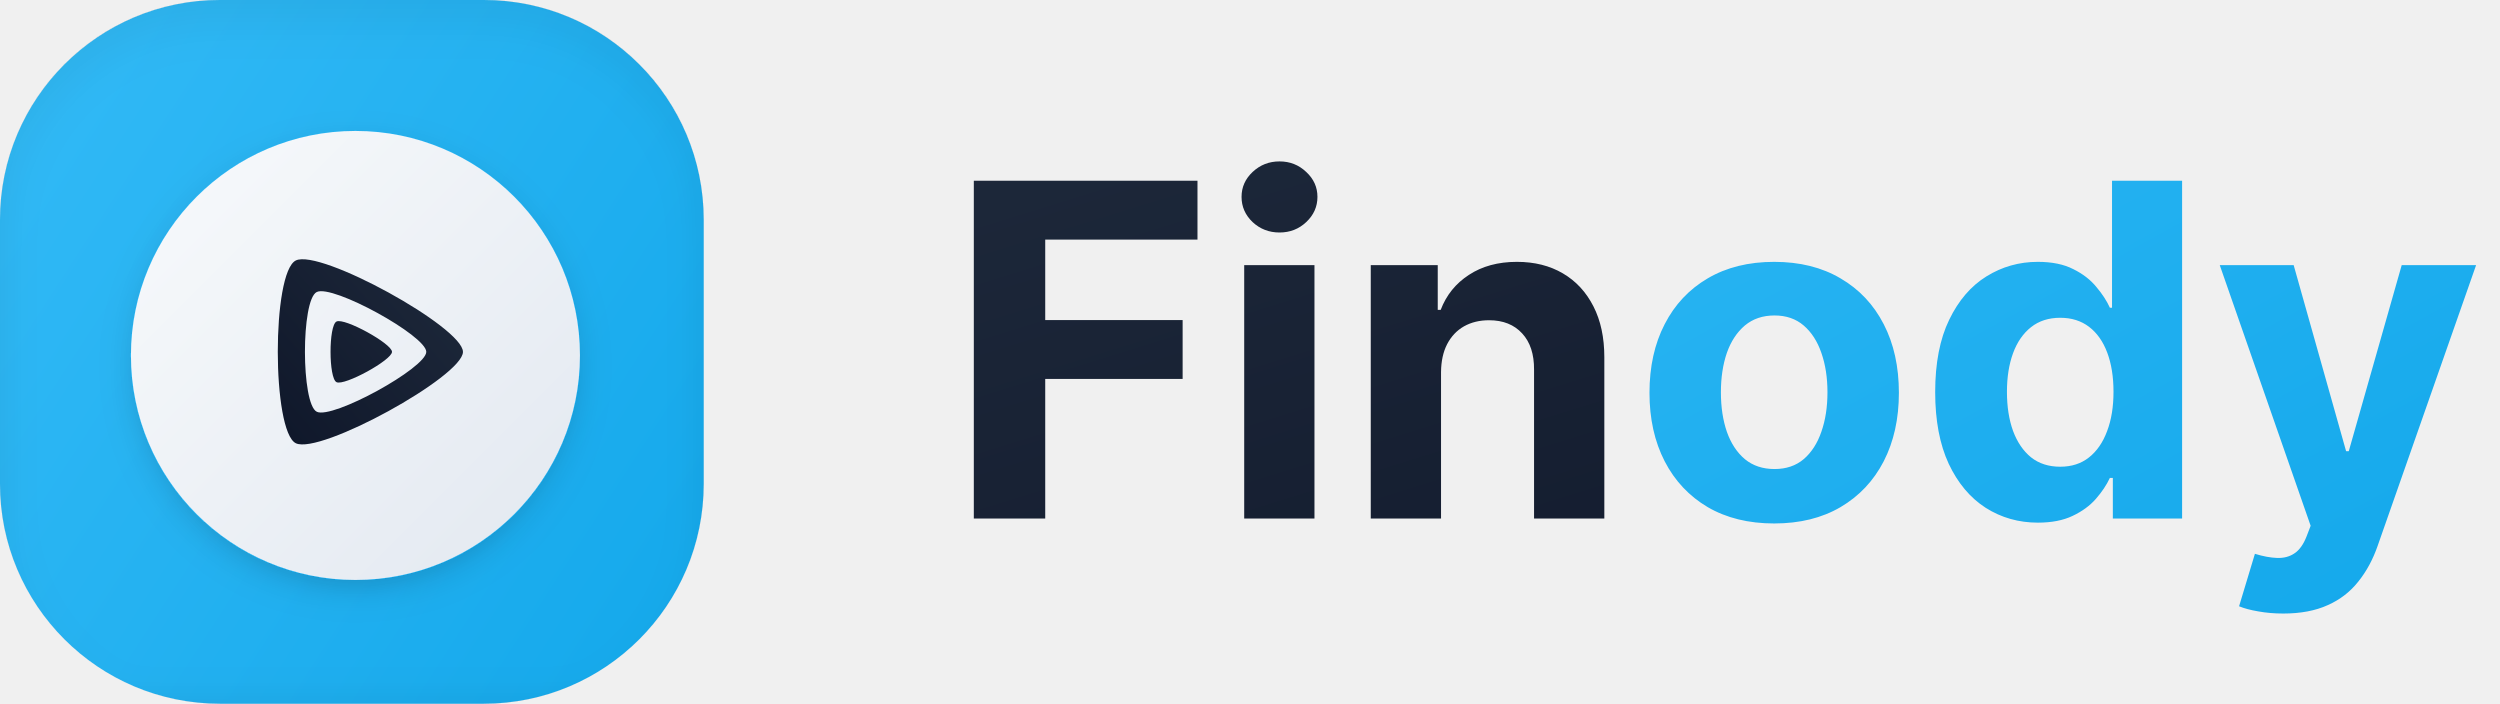
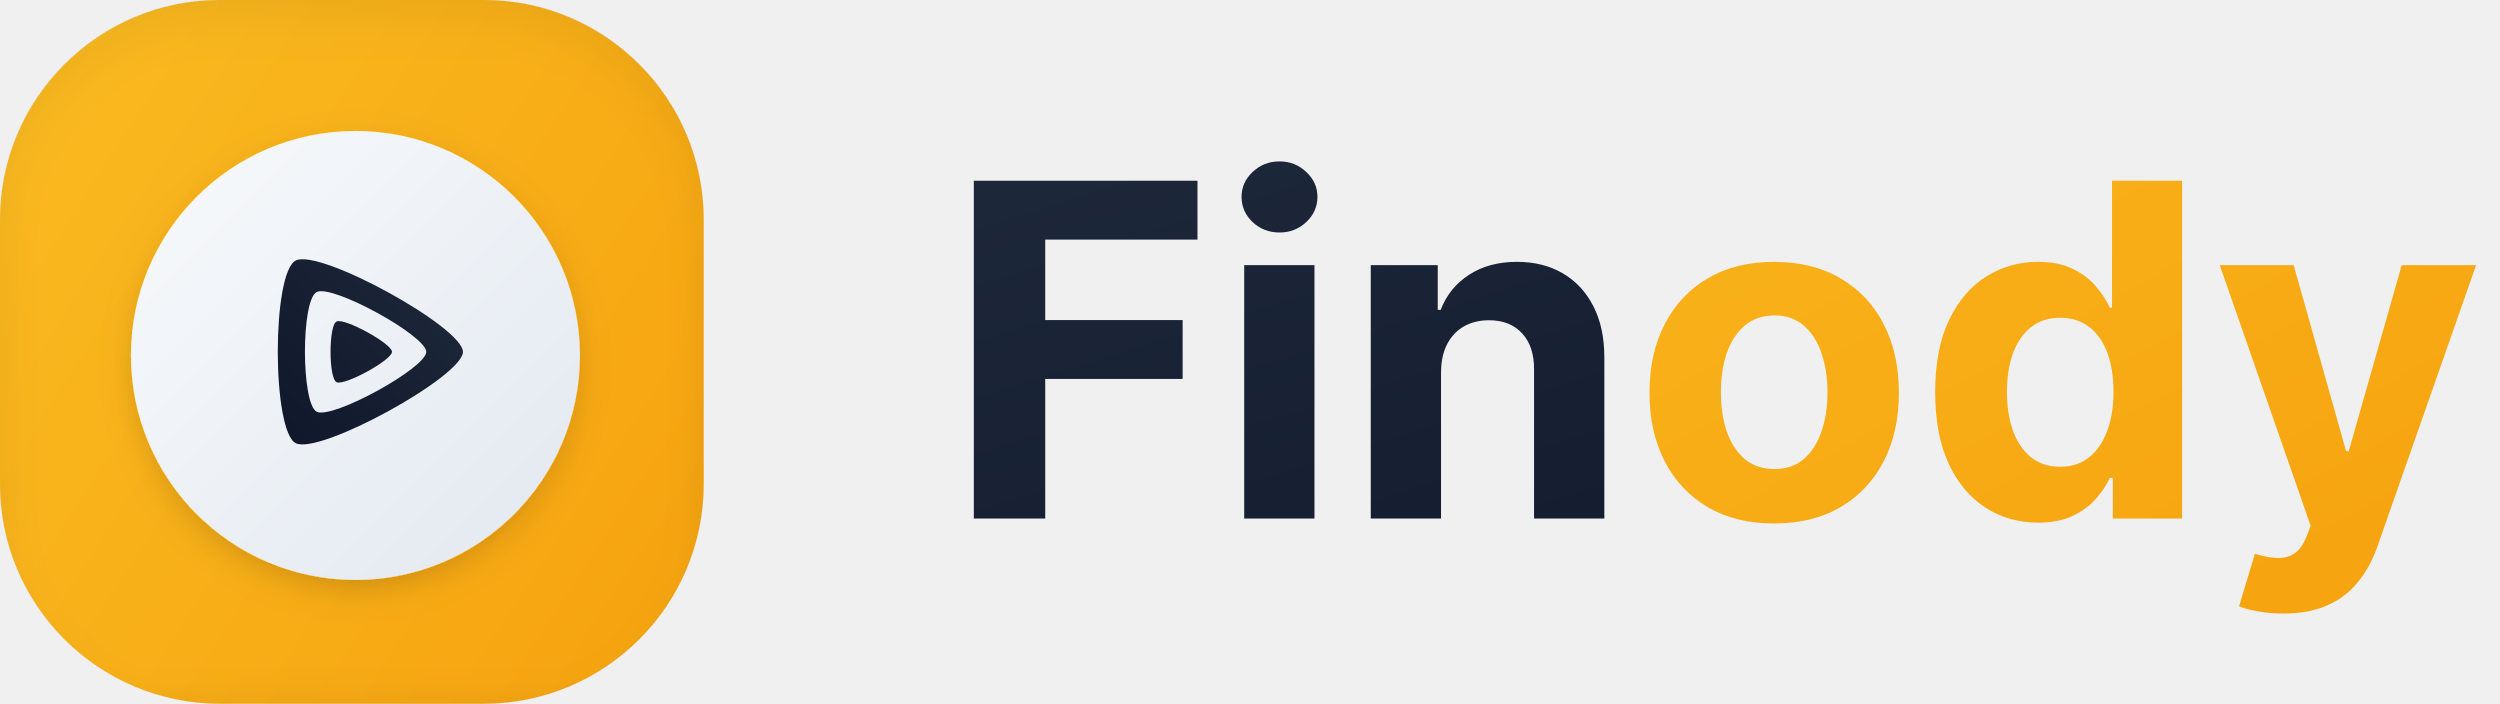
<svg xmlns="http://www.w3.org/2000/svg" width="135" height="38" viewBox="0 0 135 38" fill="none">
  <g filter="url(#filter0_i_101_2)">
    <rect width="38" height="38" rx="11.875" fill="url(#paint0_linear_101_2)" />
  </g>
  <g filter="url(#filter1_dd_101_2)">
    <circle cx="19.194" cy="19.194" r="12.123" fill="url(#paint1_linear_101_2)" />
  </g>
  <g clip-path="url(#clip0_101_2)">
    <path d="M24.999 19C24.999 17.677 17.276 13.417 15.973 14.066C14.669 14.716 14.683 23.291 15.973 23.934C17.261 24.576 25 20.323 25 19H24.999ZM17.104 22.233C16.259 21.813 16.25 16.194 17.104 15.769C17.958 15.343 23.019 18.133 23.019 19.001C23.019 19.868 17.95 22.655 17.104 22.234V22.233ZM21.168 19C21.168 18.561 18.605 17.147 18.172 17.362C17.739 17.578 17.744 20.424 18.172 20.637C18.6 20.85 21.168 19.44 21.168 19H21.168Z" fill="url(#paint2_linear_101_2)" />
  </g>
  <path d="M52.586 28V9.758H64.664V12.938H56.442V17.284H63.862V20.464H56.442V28H52.586ZM67.187 28V14.318H70.981V28H67.187ZM69.093 12.555C68.529 12.555 68.045 12.368 67.641 11.993C67.243 11.613 67.044 11.159 67.044 10.631C67.044 10.108 67.243 9.66 67.641 9.286C68.045 8.906 68.529 8.716 69.093 8.716C69.657 8.716 70.138 8.906 70.536 9.286C70.94 9.66 71.142 10.108 71.142 10.631C71.142 11.159 70.94 11.613 70.536 11.993C70.138 12.368 69.657 12.555 69.093 12.555ZM77.816 20.09V28H74.021V14.318H77.638V16.732H77.798C78.101 15.936 78.608 15.307 79.321 14.844C80.034 14.375 80.898 14.14 81.913 14.14C82.863 14.14 83.692 14.348 84.398 14.764C85.105 15.179 85.654 15.773 86.046 16.545C86.438 17.311 86.634 18.226 86.634 19.289V28H82.839V19.965C82.845 19.128 82.632 18.475 82.198 18.006C81.765 17.531 81.168 17.293 80.408 17.293C79.897 17.293 79.446 17.403 79.054 17.623C78.668 17.843 78.365 18.163 78.145 18.585C77.931 19.001 77.822 19.502 77.816 20.09Z" fill="url(#paint3_linear_101_2)" />
  <path d="M95.806 28.267C94.423 28.267 93.226 27.973 92.217 27.385C91.213 26.792 90.438 25.966 89.892 24.909C89.346 23.846 89.072 22.614 89.072 21.213C89.072 19.799 89.346 18.564 89.892 17.507C90.438 16.444 91.213 15.619 92.217 15.031C93.226 14.437 94.423 14.14 95.806 14.14C97.19 14.14 98.383 14.437 99.387 15.031C100.397 15.619 101.175 16.444 101.721 17.507C102.267 18.564 102.54 19.799 102.54 21.213C102.54 22.614 102.267 23.846 101.721 24.909C101.175 25.966 100.397 26.792 99.387 27.385C98.383 27.973 97.19 28.267 95.806 28.267ZM95.824 25.328C96.454 25.328 96.979 25.15 97.401 24.793C97.822 24.431 98.14 23.938 98.354 23.315C98.573 22.691 98.683 21.982 98.683 21.186C98.683 20.39 98.573 19.68 98.354 19.057C98.14 18.433 97.822 17.941 97.401 17.578C96.979 17.216 96.454 17.035 95.824 17.035C95.189 17.035 94.654 17.216 94.221 17.578C93.793 17.941 93.47 18.433 93.25 19.057C93.036 19.68 92.929 20.39 92.929 21.186C92.929 21.982 93.036 22.691 93.25 23.315C93.47 23.938 93.793 24.431 94.221 24.793C94.654 25.15 95.189 25.328 95.824 25.328ZM110.049 28.223C109.01 28.223 108.069 27.956 107.226 27.421C106.388 26.881 105.723 26.088 105.23 25.043C104.743 23.992 104.5 22.703 104.5 21.177C104.5 19.609 104.752 18.306 105.257 17.267C105.762 16.221 106.433 15.441 107.27 14.924C108.113 14.401 109.037 14.14 110.04 14.14C110.806 14.14 111.445 14.271 111.955 14.532C112.472 14.787 112.888 15.108 113.202 15.494C113.523 15.874 113.767 16.248 113.933 16.616H114.049V9.758H117.834V28H114.093V25.809H113.933C113.755 26.189 113.502 26.566 113.176 26.94C112.855 27.308 112.436 27.614 111.92 27.858C111.409 28.101 110.786 28.223 110.049 28.223ZM111.252 25.203C111.863 25.203 112.38 25.037 112.802 24.704C113.229 24.366 113.556 23.894 113.781 23.288C114.013 22.682 114.129 21.973 114.129 21.159C114.129 20.346 114.016 19.639 113.79 19.039C113.565 18.439 113.238 17.976 112.811 17.65C112.383 17.323 111.863 17.16 111.252 17.16C110.628 17.16 110.103 17.329 109.675 17.667C109.248 18.006 108.924 18.475 108.704 19.075C108.484 19.675 108.375 20.369 108.375 21.159C108.375 21.955 108.484 22.659 108.704 23.27C108.93 23.876 109.253 24.351 109.675 24.695C110.103 25.034 110.628 25.203 111.252 25.203ZM123.297 33.131C122.816 33.131 122.364 33.092 121.943 33.015C121.527 32.944 121.183 32.852 120.91 32.739L121.765 29.906C122.21 30.043 122.611 30.117 122.967 30.129C123.329 30.141 123.641 30.058 123.902 29.88C124.17 29.701 124.386 29.398 124.553 28.971L124.775 28.392L119.867 14.318H123.858L126.69 24.366H126.833L129.692 14.318H133.709L128.392 29.479C128.136 30.215 127.789 30.856 127.35 31.403C126.916 31.955 126.367 32.38 125.702 32.676C125.037 32.979 124.235 33.131 123.297 33.131Z" fill="url(#paint4_linear_101_2)" />
  <defs>
    <filter id="filter0_i_101_2" x="0" y="0" width="38" height="39.188" filterUnits="userSpaceOnUse" color-interpolation-filters="sRGB">
      <feFlood flood-opacity="0" result="BackgroundImageFix" />
      <feBlend mode="normal" in="SourceGraphic" in2="BackgroundImageFix" result="shape" />
      <feColorMatrix in="SourceAlpha" type="matrix" values="0 0 0 0 0 0 0 0 0 0 0 0 0 0 0 0 0 0 127 0" result="hardAlpha" />
      <feOffset dy="1.188" />
      <feGaussianBlur stdDeviation="1.188" />
      <feComposite in2="hardAlpha" operator="arithmetic" k2="-1" k3="1" />
      <feColorMatrix type="matrix" values="0 0 0 0 0 0 0 0 0 0 0 0 0 0 0 0 0 0 0.05 0" />
      <feBlend mode="normal" in2="shape" result="effect1_innerShadow_101_2" />
    </filter>
    <filter id="filter1_dd_101_2" x="5.29" y="5.884" width="27.808" height="27.808" filterUnits="userSpaceOnUse" color-interpolation-filters="sRGB">
      <feFlood flood-opacity="0" result="BackgroundImageFix" />
      <feColorMatrix in="SourceAlpha" type="matrix" values="0 0 0 0 0 0 0 0 0 0 0 0 0 0 0 0 0 0 127 0" result="hardAlpha" />
      <feMorphology radius="0.594" operator="erode" in="SourceAlpha" result="effect1_dropShadow_101_2" />
      <feOffset dy="0.594" />
      <feGaussianBlur stdDeviation="0.594" />
      <feComposite in2="hardAlpha" operator="out" />
      <feColorMatrix type="matrix" values="0 0 0 0 0 0 0 0 0 0 0 0 0 0 0 0 0 0 0.1 0" />
      <feBlend mode="normal" in2="BackgroundImageFix" result="effect1_dropShadow_101_2" />
      <feColorMatrix in="SourceAlpha" type="matrix" values="0 0 0 0 0 0 0 0 0 0 0 0 0 0 0 0 0 0 127 0" result="hardAlpha" />
      <feOffset dy="0.594" />
      <feGaussianBlur stdDeviation="0.891" />
      <feComposite in2="hardAlpha" operator="out" />
      <feColorMatrix type="matrix" values="0 0 0 0 0 0 0 0 0 0 0 0 0 0 0 0 0 0 0.1 0" />
      <feBlend mode="normal" in2="effect1_dropShadow_101_2" result="effect2_dropShadow_101_2" />
      <feBlend mode="normal" in="SourceGraphic" in2="effect2_dropShadow_101_2" result="shape" />
    </filter>
    <linearGradient id="paint0_linear_101_2" x1="-1.259" y1="-11.827" x2="55.948" y2="25.271" gradientUnits="userSpaceOnUse">
-       <stop stop-color="#38bdf8" />
-       <stop offset="1" stop-color="#0ea5e9" />
+       <stop stop-color="#fbbf24" />
+       <stop offset="1" stop-color="#f59e0b" />
    </linearGradient>
    <linearGradient id="paint1_linear_101_2" x1="7.072" y1="7.072" x2="31.317" y2="31.317" gradientUnits="userSpaceOnUse">
      <stop stop-color="#F8FAFC" />
      <stop offset="1" stop-color="#E2E8F0" />
    </linearGradient>
    <linearGradient id="paint2_linear_101_2" x1="24.863" y1="14.327" x2="14.476" y2="23.378" gradientUnits="userSpaceOnUse">
      <stop stop-color="#1E293B" />
      <stop offset="1" stop-color="#0F172A" />
    </linearGradient>
    <linearGradient id="paint3_linear_101_2" x1="53.747" y1="4.41" x2="69.302" y2="54.393" gradientUnits="userSpaceOnUse">
      <stop stop-color="#1E293B" />
      <stop offset="1" stop-color="#0F172A" />
    </linearGradient>
    <linearGradient id="paint4_linear_101_2" x1="48.216" y1="-5.337" x2="90.021" y2="70.572" gradientUnits="userSpaceOnUse">
-       <stop stop-color="#38bdf8" />
-       <stop offset="1" stop-color="#0ea5e9" />
+       <stop stop-color="#fbbf24" />
+       <stop offset="1" stop-color="#f59e0b" />
    </linearGradient>
    <clipPath id="clip0_101_2">
      <rect width="10" height="10" fill="white" transform="matrix(0 1 -1 0 25.0001 14)" />
    </clipPath>
  </defs>
</svg>
